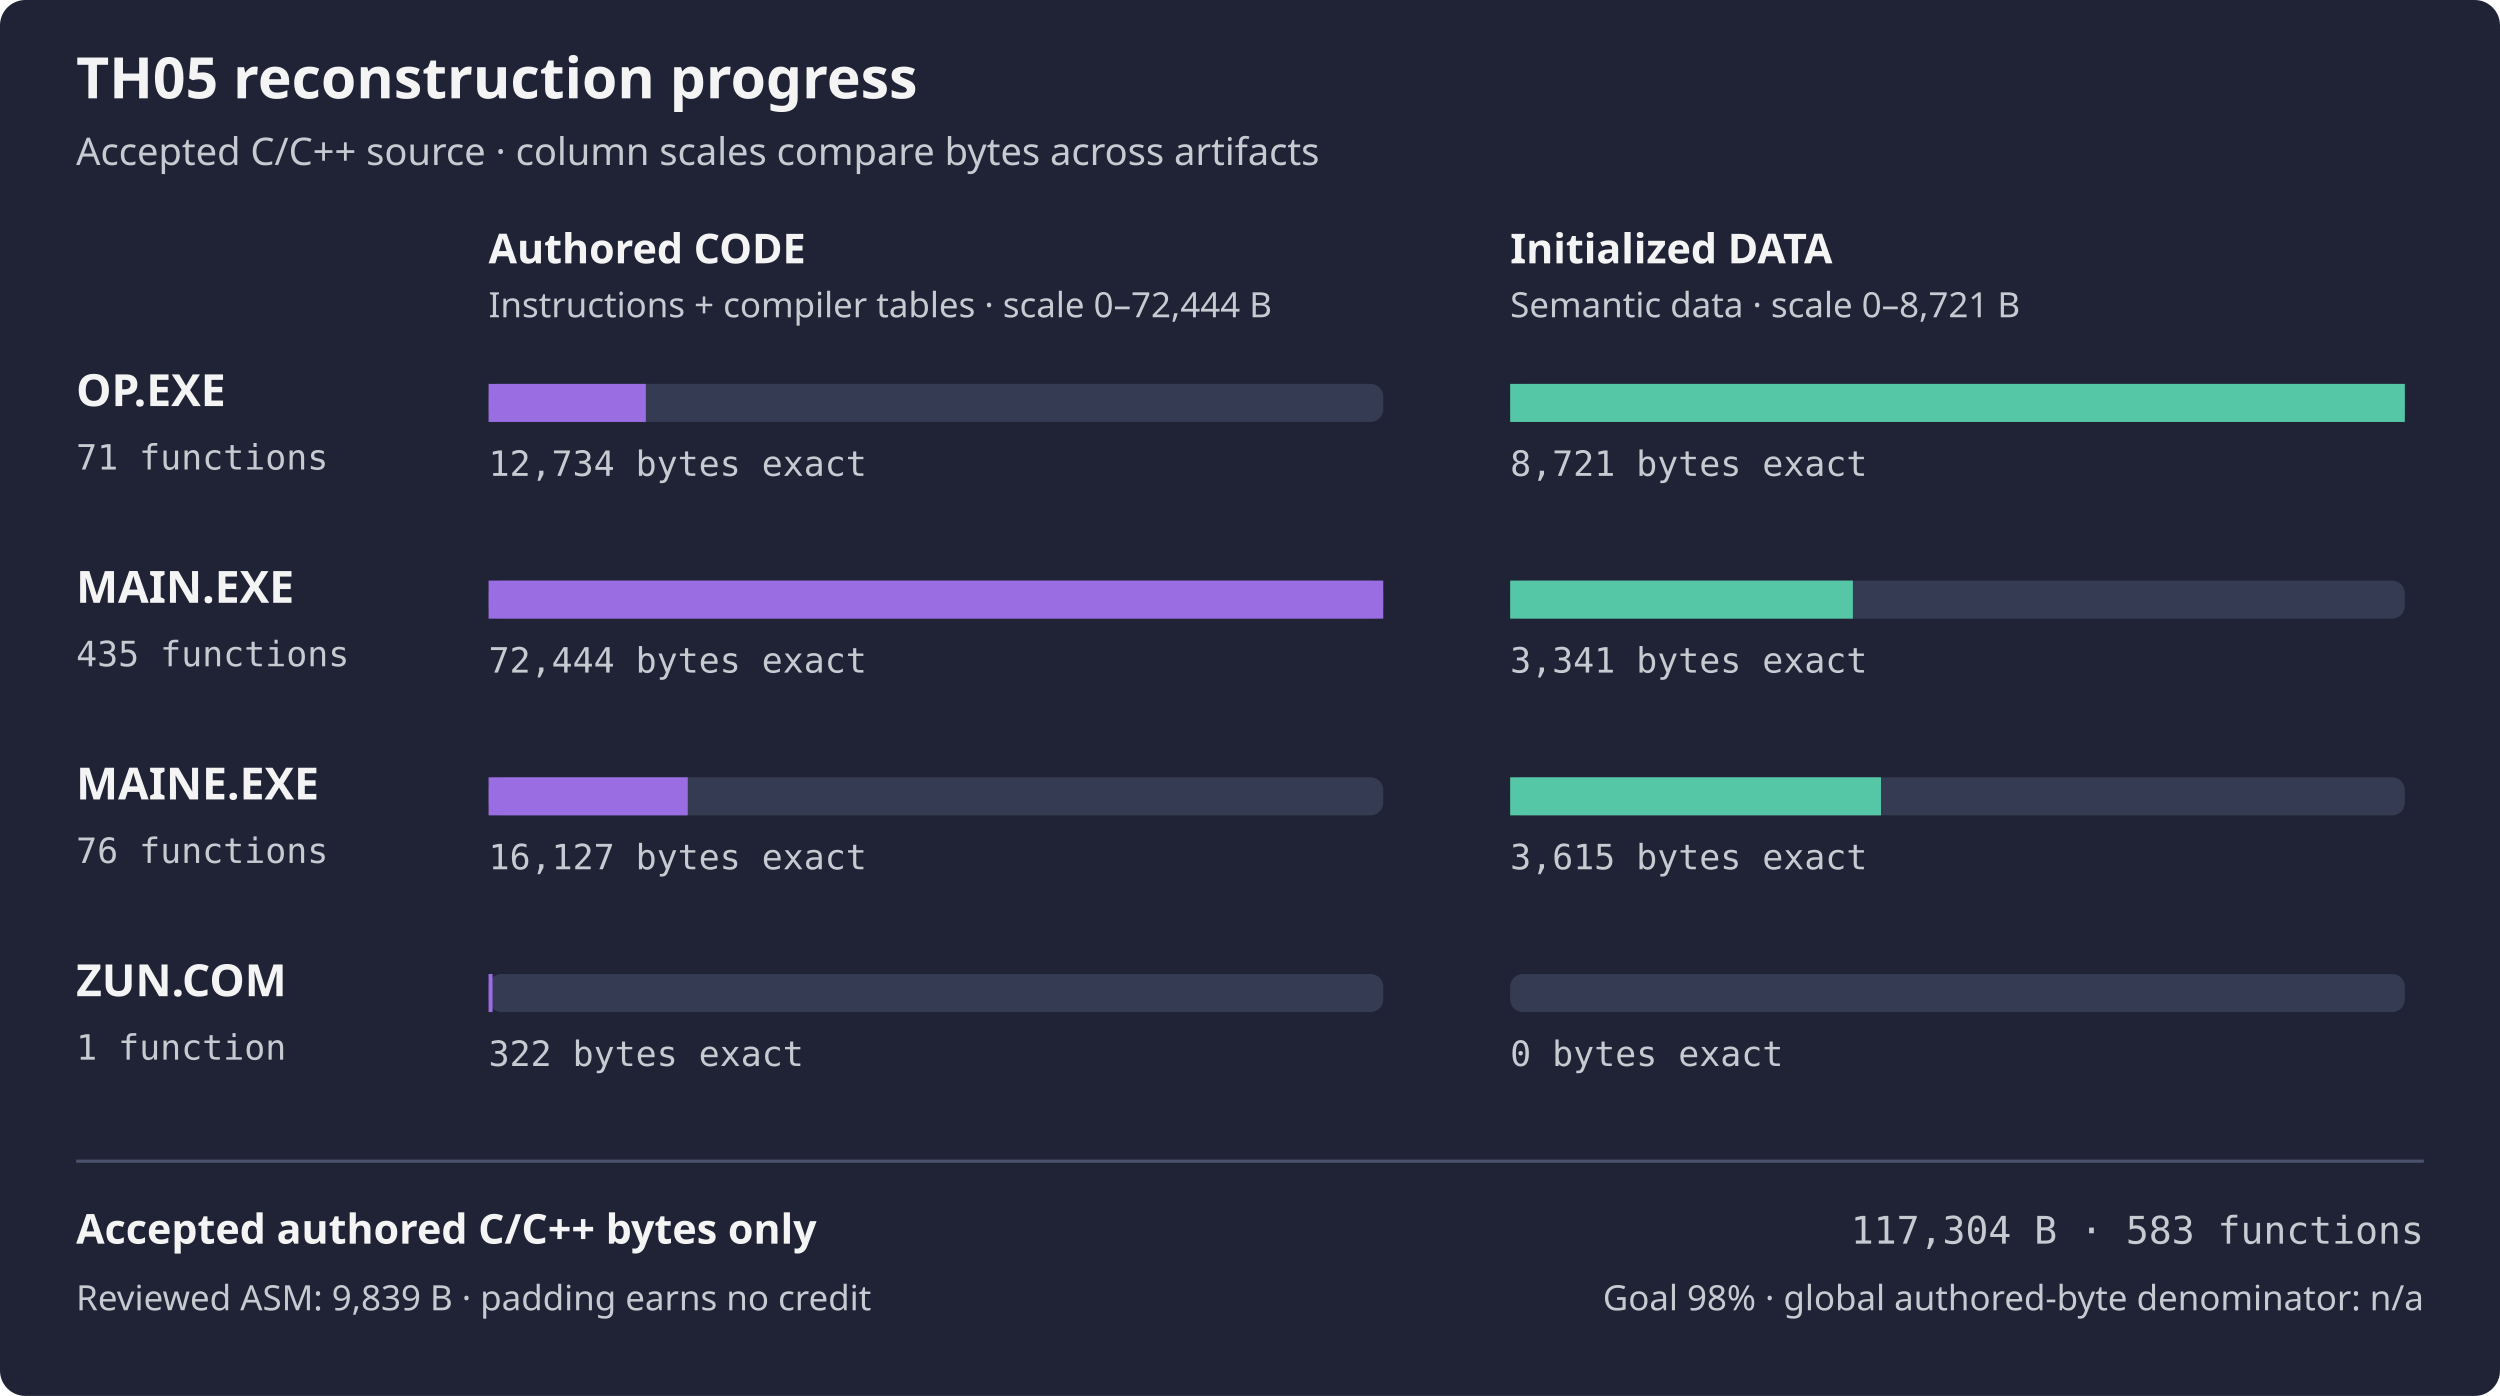
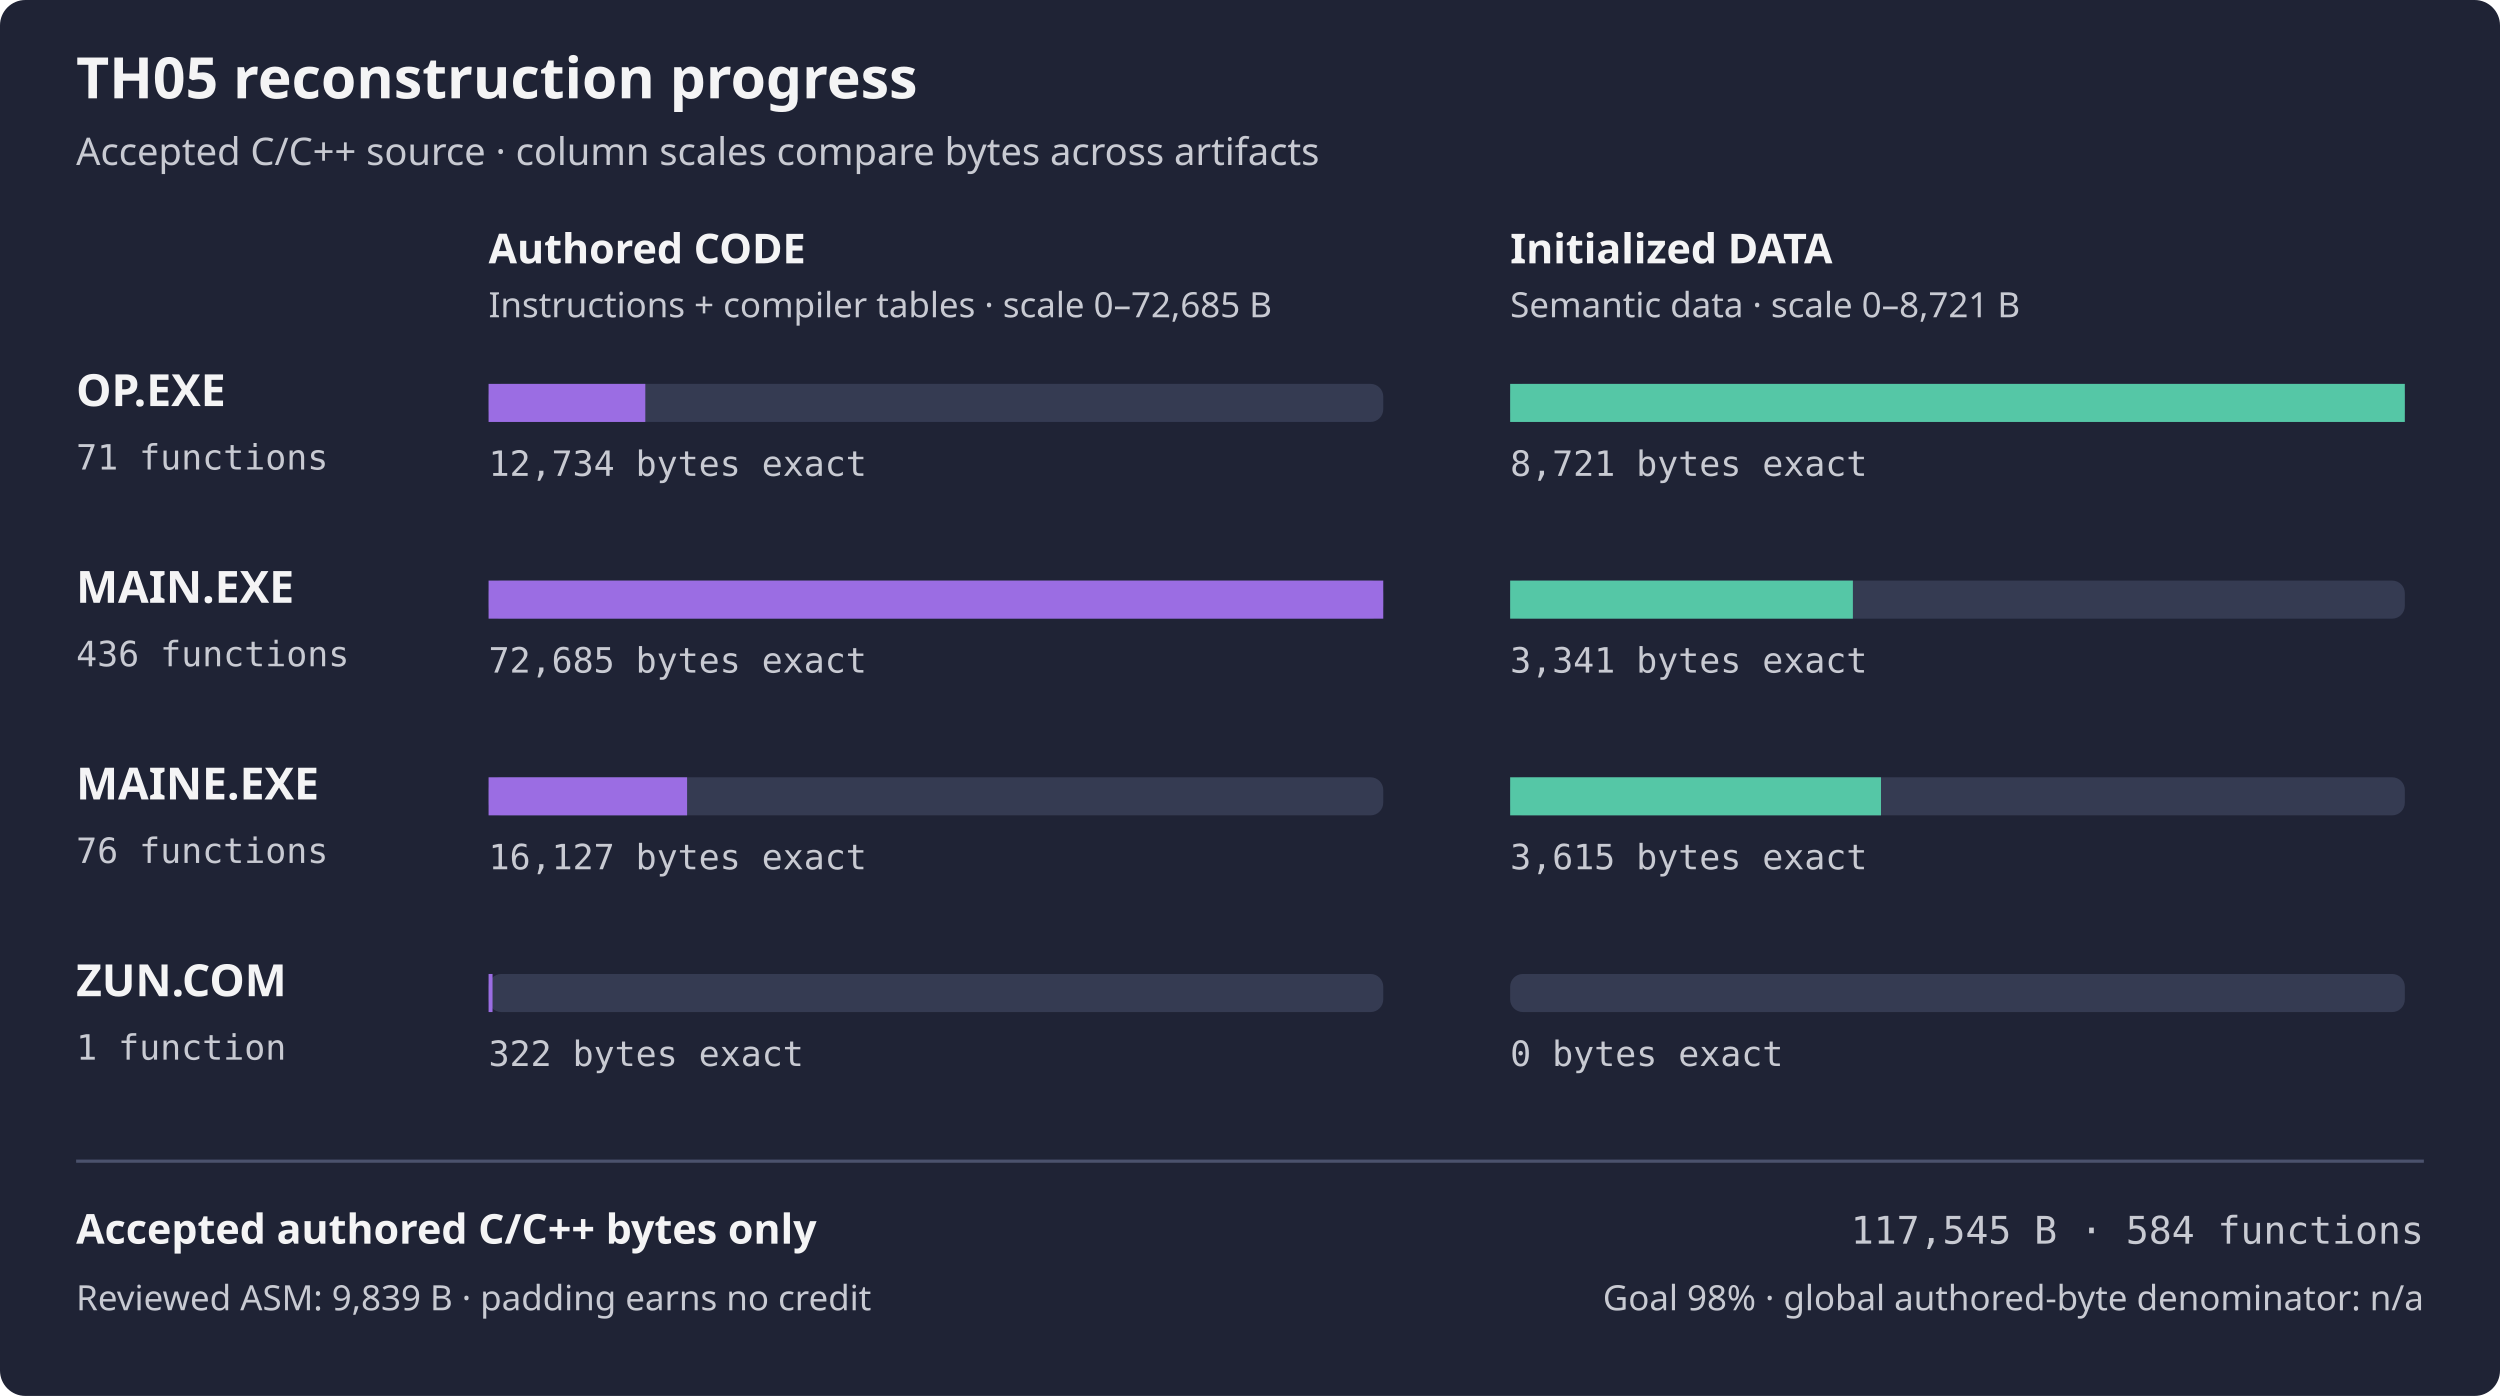
<svg xmlns="http://www.w3.org/2000/svg" width="788" height="440" viewBox="0 0 788 440" role="img" aria-labelledby="title desc">
  <rect width="788" height="440" rx="8" fill="#1f2335" />
  <text x="24" y="31" fill="#f4f4f5" font-family="sans-serif" font-size="18" font-weight="600">TH05 reconstruction progress</text>
  <text x="24" y="52" fill="#c8cad2" font-family="sans-serif" font-size="12">Accepted C/C++ source · column scales compare bytes across artifacts</text>
  <text x="154" y="83" fill="#f4f4f5" font-family="sans-serif" font-size="13" font-weight="600">Authored CODE</text>
  <text x="476" y="83" fill="#f4f4f5" font-family="sans-serif" font-size="13" font-weight="600">Initialized DATA</text>
-   <text x="154" y="100" fill="#c8cad2" font-family="sans-serif" font-size="11">Instructions + compiler tables · scale 0–72,444 B</text>
+   <text x="154" y="100" fill="#c8cad2" font-family="sans-serif" font-size="11">Instructions + compiler tables · scale 0–72,685 B</text>
  <text x="476" y="100" fill="#c8cad2" font-family="sans-serif" font-size="11">Semantic data · scale 0–8,721 B</text>
  <text x="24" y="128" fill="#f4f4f5" font-family="sans-serif" font-size="14" font-weight="600">OP.EXE</text>
  <text x="24" y="148" fill="#c8cad2" font-family="monospace" font-size="11">71 functions</text>
  <rect x="154" y="121" width="282" height="12" rx="4" fill="#353b52" />
-   <rect x="154" y="121" width="49.57" height="12" fill="#9b6de3" />
+   <rect x="154" y="121" width="49.40" height="12" fill="#9b6de3" />
  <rect x="476" y="121" width="282" height="12" rx="4" fill="#353b52" />
  <rect x="476" y="121" width="282.00" height="12" fill="#55c7a6" />
  <text x="154" y="150" fill="#c8cad2" font-family="monospace" font-size="11">12,734 bytes exact</text>
  <text x="476" y="150" fill="#c8cad2" font-family="monospace" font-size="11">8,721 bytes exact</text>
  <text x="24" y="190" fill="#f4f4f5" font-family="sans-serif" font-size="14" font-weight="600">MAIN.EXE</text>
-   <text x="24" y="210" fill="#c8cad2" font-family="monospace" font-size="11">435 functions</text>
+   <text x="24" y="210" fill="#c8cad2" font-family="monospace" font-size="11">436 functions</text>
  <rect x="154" y="183" width="282" height="12" rx="4" fill="#353b52" />
  <rect x="154" y="183" width="282.00" height="12" fill="#9b6de3" />
  <rect x="476" y="183" width="282" height="12" rx="4" fill="#353b52" />
  <rect x="476" y="183" width="108.03" height="12" fill="#55c7a6" />
-   <text x="154" y="212" fill="#c8cad2" font-family="monospace" font-size="11">72,444 bytes exact</text>
+   <text x="154" y="212" fill="#c8cad2" font-family="monospace" font-size="11">72,685 bytes exact</text>
  <text x="476" y="212" fill="#c8cad2" font-family="monospace" font-size="11">3,341 bytes exact</text>
  <text x="24" y="252" fill="#f4f4f5" font-family="sans-serif" font-size="14" font-weight="600">MAINE.EXE</text>
  <text x="24" y="272" fill="#c8cad2" font-family="monospace" font-size="11">76 functions</text>
  <rect x="154" y="245" width="282" height="12" rx="4" fill="#353b52" />
-   <rect x="154" y="245" width="62.78" height="12" fill="#9b6de3" />
+   <rect x="154" y="245" width="62.57" height="12" fill="#9b6de3" />
  <rect x="476" y="245" width="282" height="12" rx="4" fill="#353b52" />
  <rect x="476" y="245" width="116.89" height="12" fill="#55c7a6" />
  <text x="154" y="274" fill="#c8cad2" font-family="monospace" font-size="11">16,127 bytes exact</text>
  <text x="476" y="274" fill="#c8cad2" font-family="monospace" font-size="11">3,615 bytes exact</text>
  <text x="24" y="314" fill="#f4f4f5" font-family="sans-serif" font-size="14" font-weight="600">ZUN.COM</text>
  <text x="24" y="334" fill="#c8cad2" font-family="monospace" font-size="11">1 function</text>
  <rect x="154" y="307" width="282" height="12" rx="4" fill="#353b52" />
  <rect x="154" y="307" width="1.25" height="12" fill="#9b6de3" />
  <rect x="476" y="307" width="282" height="12" rx="4" fill="#353b52" />
  <rect x="476" y="307" width="0.00" height="12" fill="#55c7a6" />
  <text x="154" y="336" fill="#c8cad2" font-family="monospace" font-size="11">322 bytes exact</text>
  <text x="476" y="336" fill="#c8cad2" font-family="monospace" font-size="11">0 bytes exact</text>
  <path d="M24 366 H764" stroke="#4b526d" />
  <text x="24" y="392" fill="#f4f4f5" font-family="sans-serif" font-size="13" font-weight="600">Accepted authored C/C++ bytes only</text>
-   <text x="764" y="392" fill="#c8cad2" font-family="monospace" text-anchor="end" font-size="12">117,304 B · 583 functions</text>
+   <text x="764" y="392" fill="#c8cad2" font-family="monospace" text-anchor="end" font-size="12">117,545 B · 584 functions</text>
  <text x="24" y="413" fill="#c8cad2" font-family="sans-serif" font-size="11">Reviewed ASM: 9,839 B · padding earns no credit</text>
  <text x="764" y="413" fill="#c8cad2" font-family="sans-serif" text-anchor="end" font-size="11">Goal 98% · global authored-byte denominator: n/a</text>
</svg>
